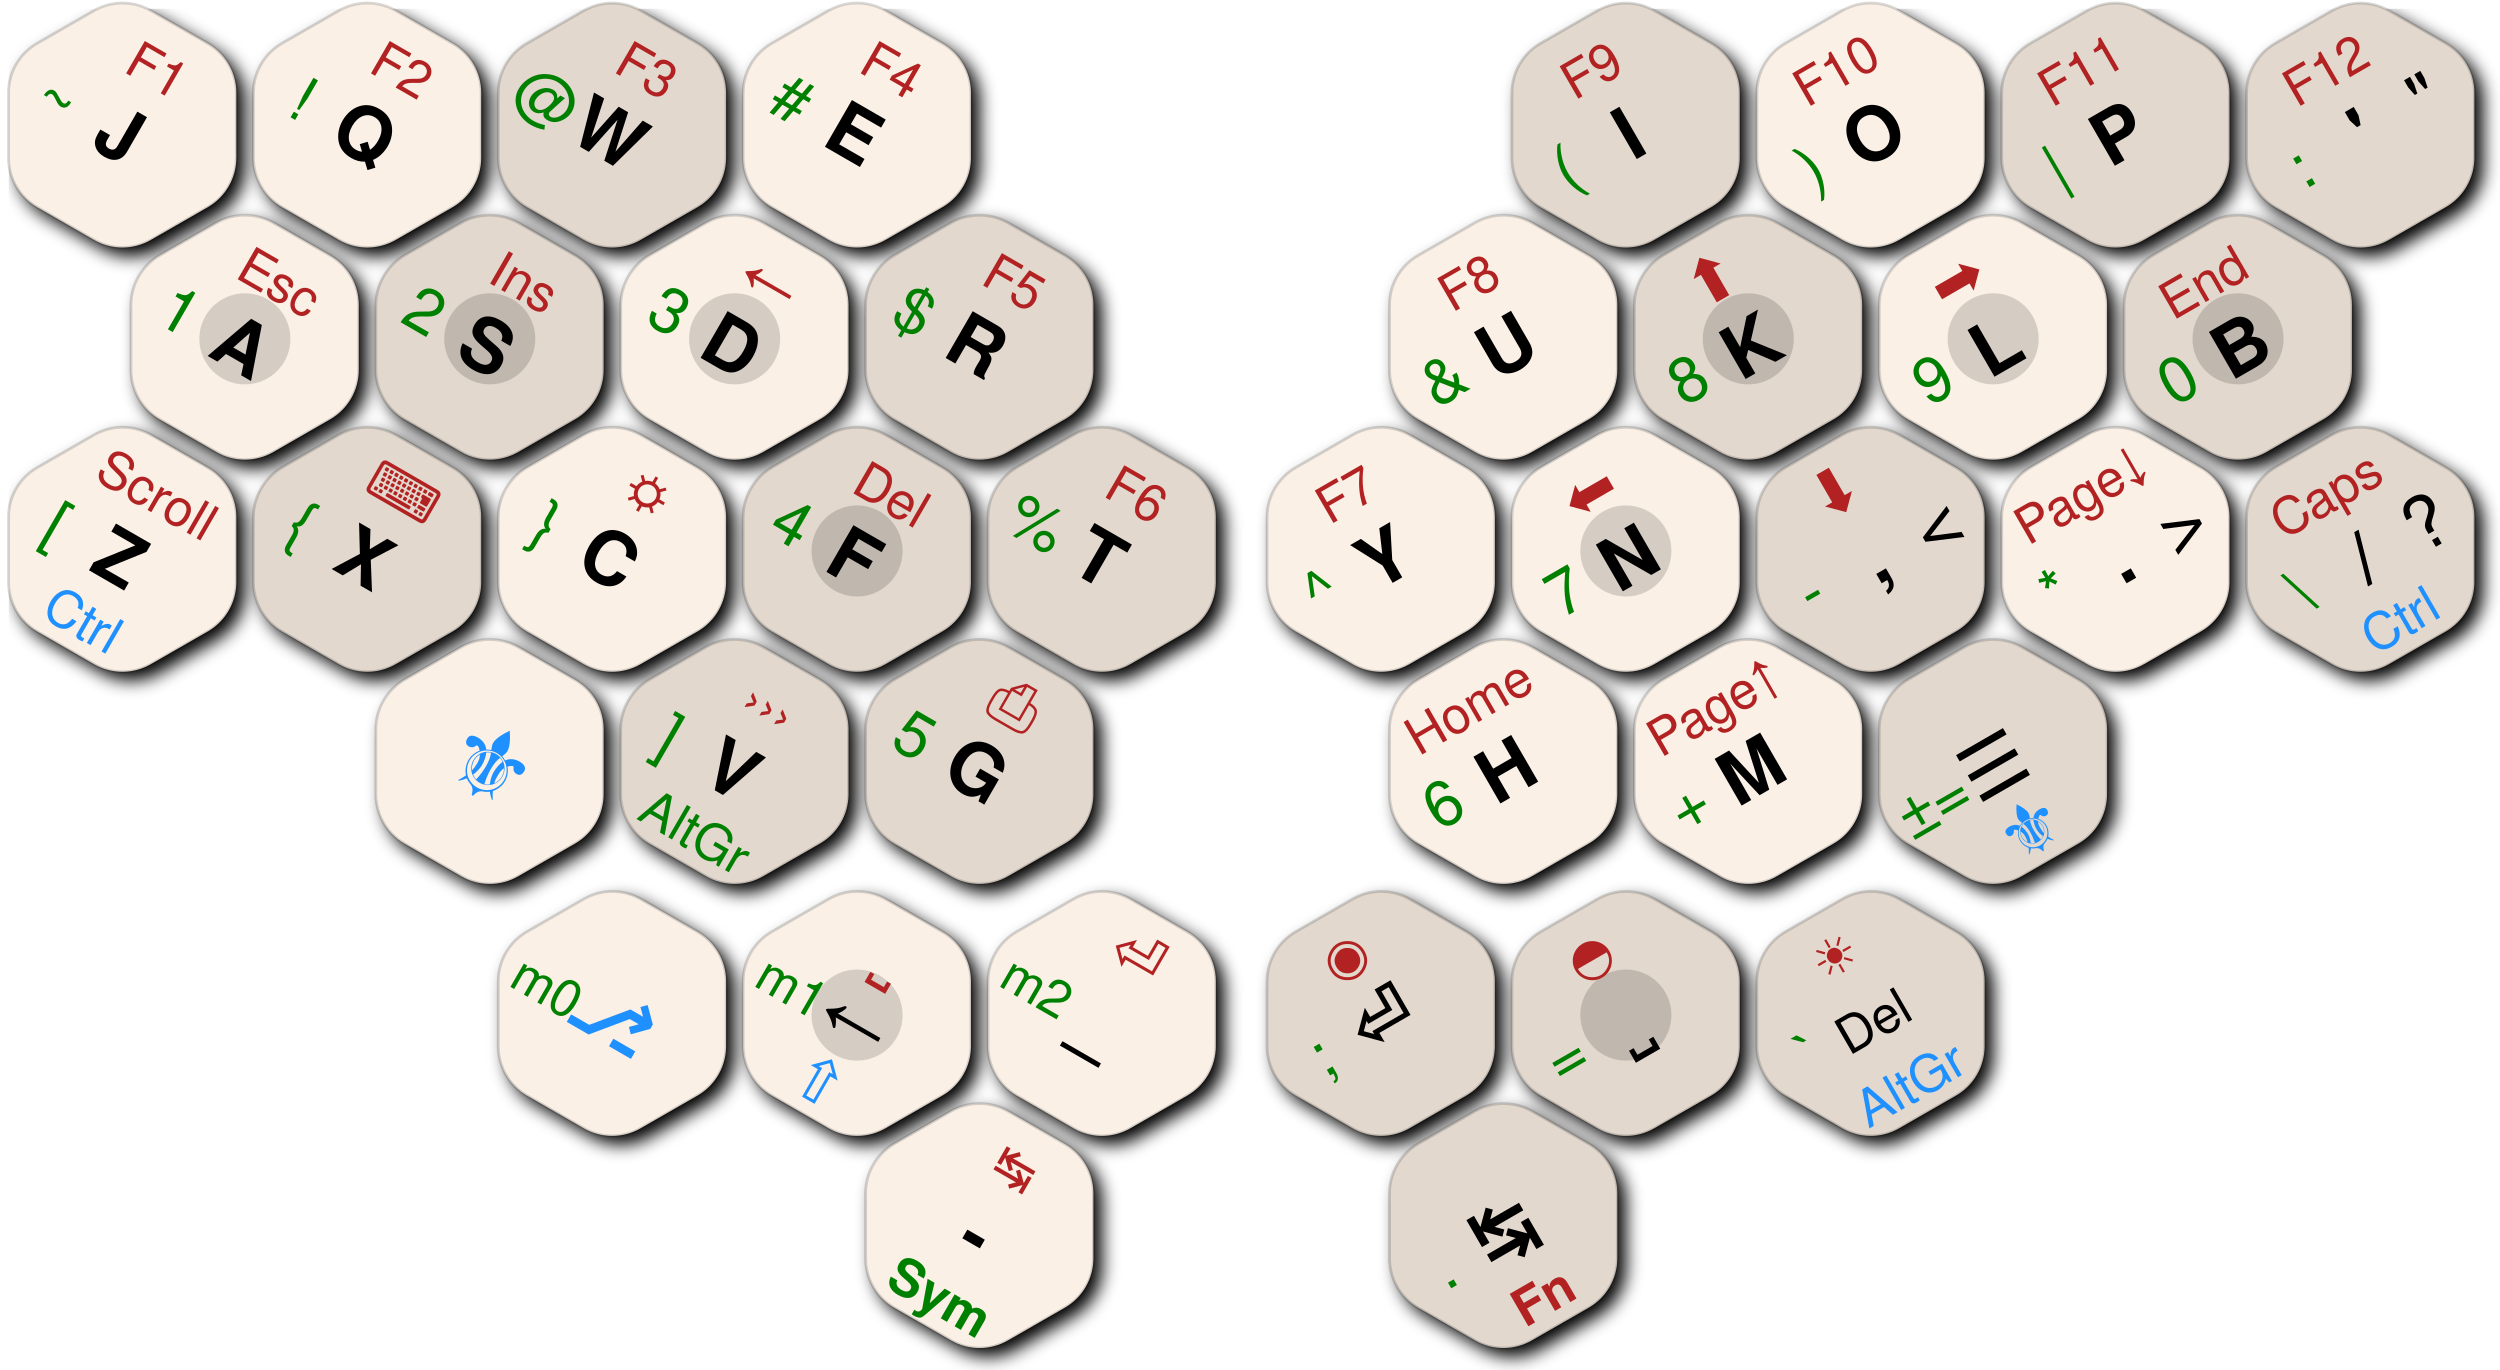
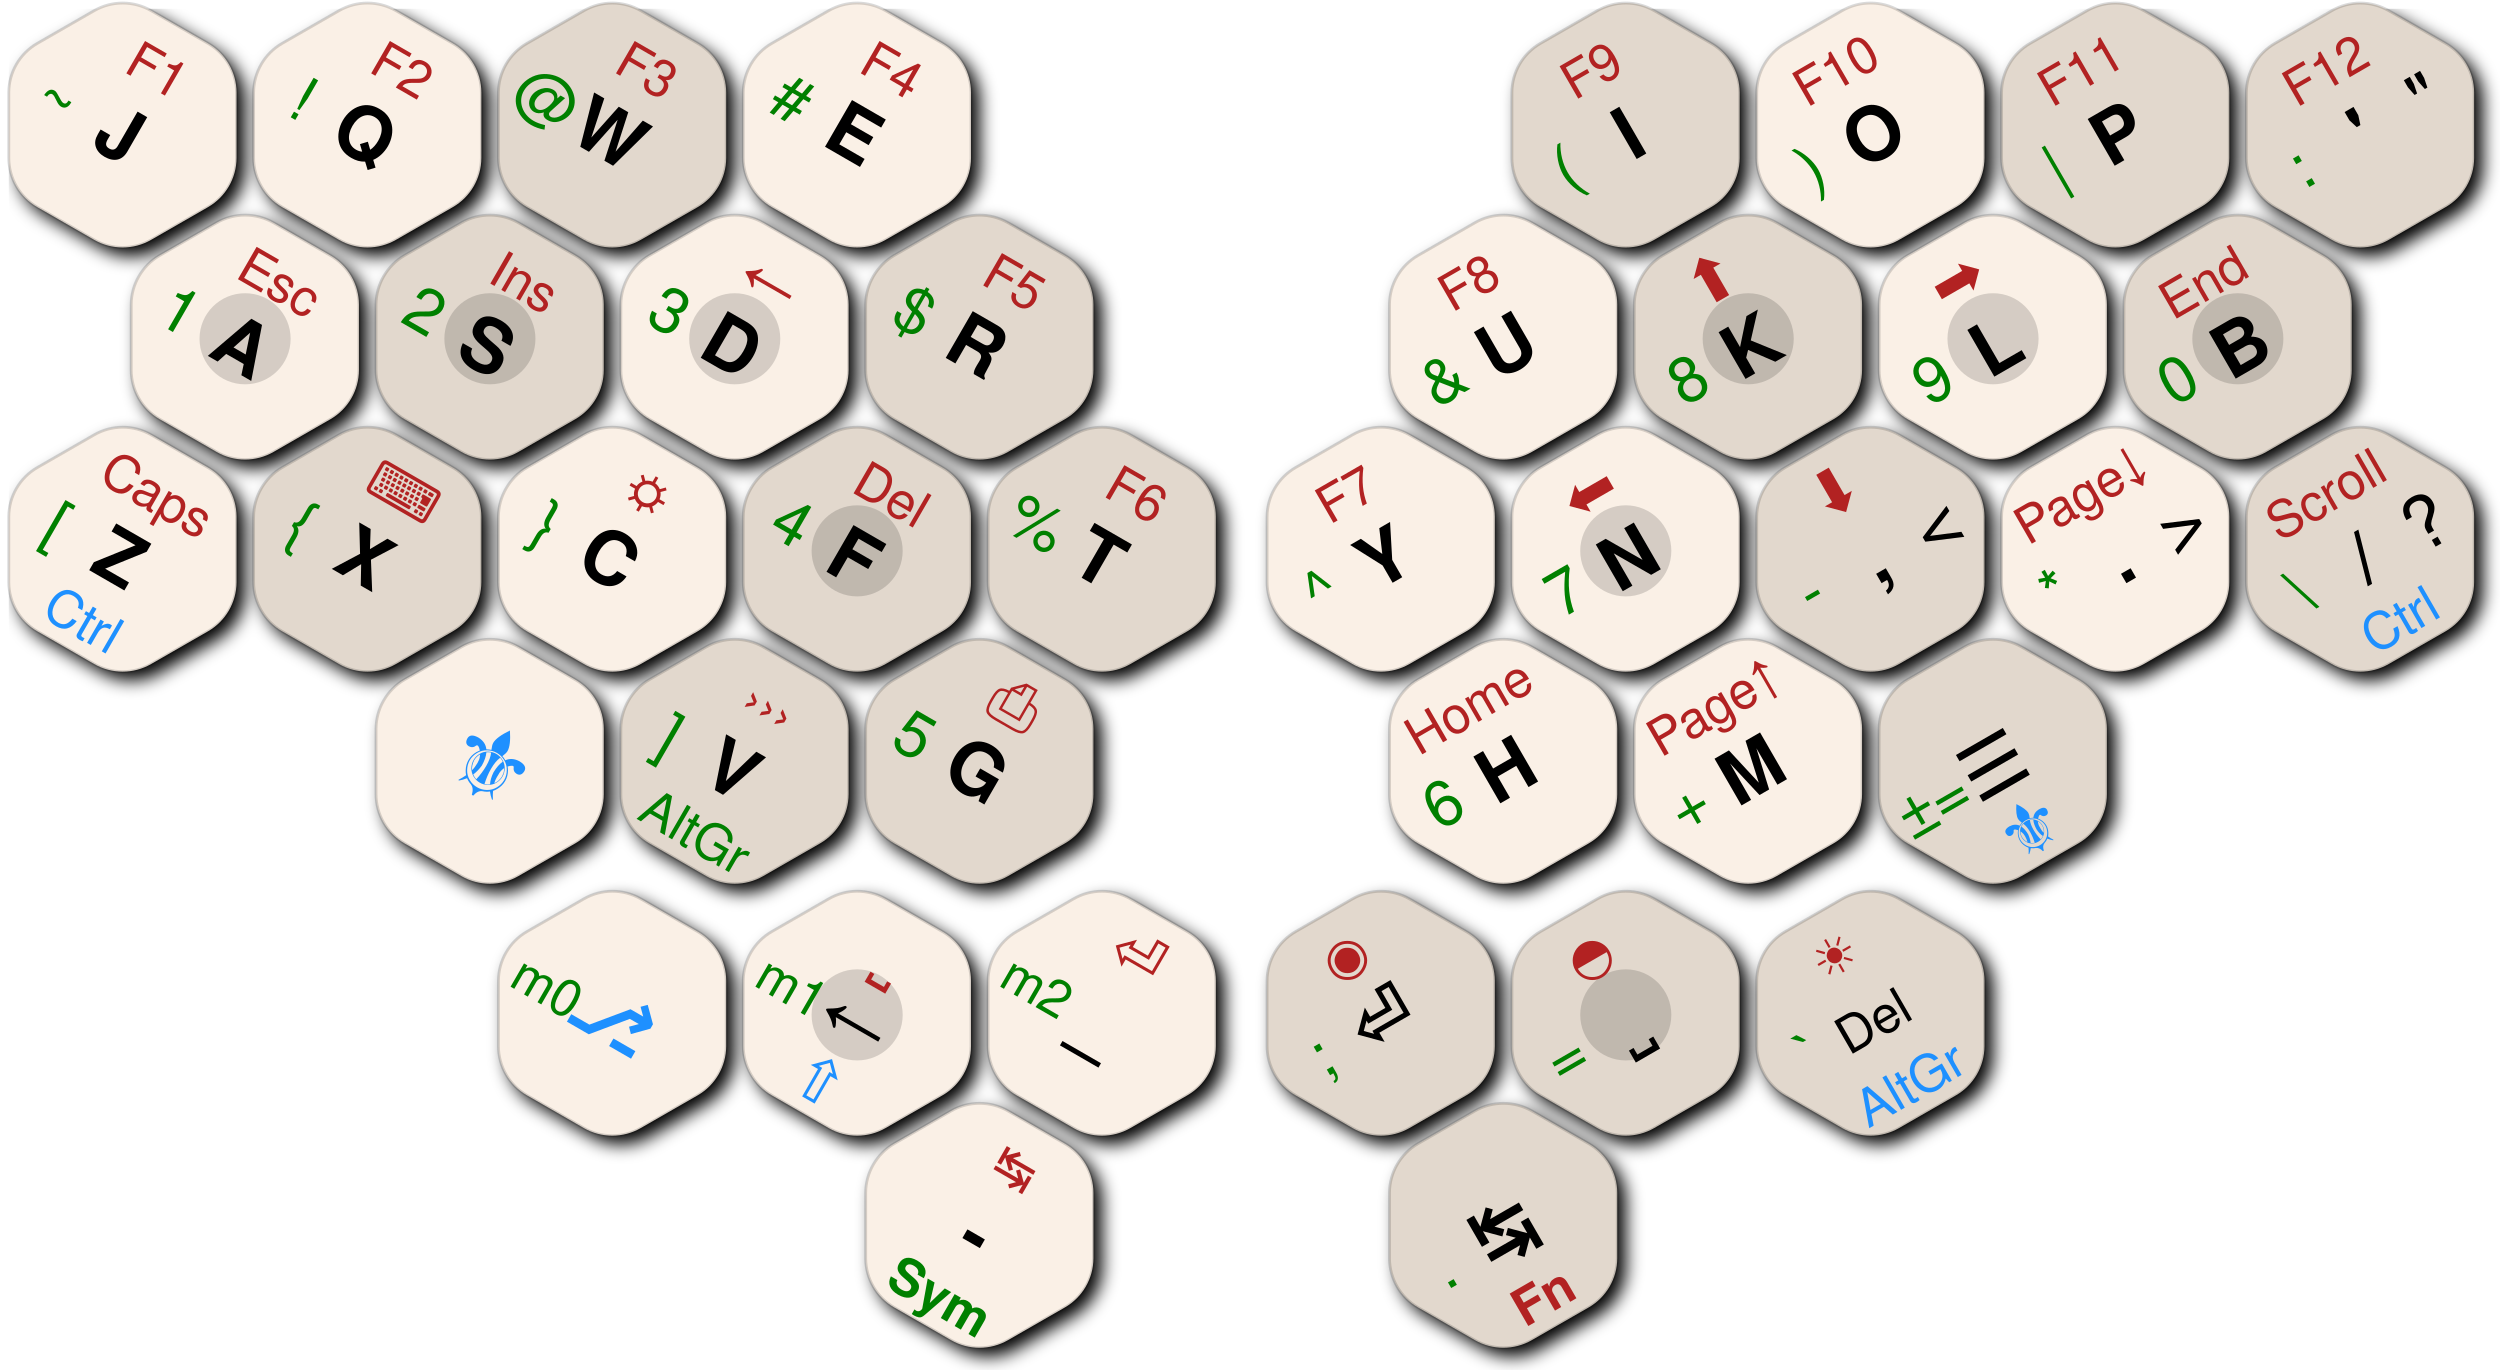
- <svg xmlns="http://www.w3.org/2000/svg" xmlns:xlink="http://www.w3.org/1999/xlink" version="1.1" width="878" height="481" viewBox="78 0 878 481">
+ <svg xmlns="http://www.w3.org/2000/svg" xmlns:xlink="http://www.w3.org/1999/xlink" version="1.1" width="220mm" height="120.5mm" viewBox="78 0 878 481">
  <defs>
    <path id="hex" d="M0 22.5 a20 20 0 0 1 10 -17.25            l20 -11.5 a20 20 0 0 1 20 0            l20 11.5 a20 20 0 0 1 10 17.25            v23 a20 20 0 0 1 -10 17.25            l-20 11.5 a20 20 0 0 1 -20 0            l-20 -11.5 a20 20 0 0 1 -10 -17.25 Z" stroke-width="1" stroke="black" stroke-opacity="0.15" />
    <rect id="square" width="70" height="70" rx="20" ry="20" stroke-width="3" stroke="black" />
    <circle id="home" cx="40" cy="34.5" r="16" fill="black" fill-opacity="0.15" />
    <g id="col2">
      <use xlink:href="#hex" />
      <use xlink:href="#hex" x="43" y="74.5" />
    </g>
    <g id="col3">
      <use xlink:href="#col2" />
      <use xlink:href="#hex" x="86" y="149" />
    </g>
    <g id="colh">
      <use xlink:href="#col3" />
      <use xlink:href="#home" x="43" y="74.5" />
    </g>
    <g id="halfboard" fill="linen">
      <use xlink:href="#col2" x="0" y="149" fill="#e2d8cd" />
      <use xlink:href="#colh" x="43" y="74.5" fill="#e2d8cd" />
      <use xlink:href="#colh" x="86" y="0" />
      <use xlink:href="#hex" x="215" y="223.5" />
      <use xlink:href="#colh" x="172" y="0" fill="#e2d8cd" />
      <use xlink:href="#colh" x="258" y="0" />
      <use xlink:href="#hex" x="344" y="0" />
      <use xlink:href="#hex" x="0" y="312" />
      <use xlink:href="#hex" x="86" y="312" />
      <use xlink:href="#hex" x="172" y="312" />
      <use xlink:href="#hex" x="43" y="386.5" />
      <use xlink:href="#home" x="86" y="312" />
    </g>
    <g id="halfboard-inv" fill="#e2d8cd">
      <use xlink:href="#col2" x="0" y="149" fill="linen" />
      <use xlink:href="#colh" x="43" y="74.5" fill="linen" />
      <use xlink:href="#colh" x="86" y="0" />
      <use xlink:href="#hex" x="215" y="223.5" />
      <use xlink:href="#colh" x="172" y="0" fill="linen" />
      <use xlink:href="#colh" x="258" y="0" />
      <use xlink:href="#hex" x="344" y="0" />
      <use xlink:href="#hex" x="0" y="312" />
      <use xlink:href="#hex" x="86" y="312" />
      <use xlink:href="#hex" x="172" y="312" />
      <use xlink:href="#hex" x="43" y="386.5" />
      <use xlink:href="#home" x="86" y="312" />
    </g>
    <filter id="shadow">
      <feGaussianBlur in="SourceAlpha" stdDeviation="3" />
      <feOffset dx="3" dy="3" />
    </filter>
  </defs>
  <g transform="translate(514,10)" filter="url(#shadow)">
    <use xlink:href="#halfboard-inv" x="9" />
    <use xlink:href="#halfboard" x="9" transform="scale(-1,1)" />
  </g>
  <g transform="translate(514,10)" font-family="Helvetica, sans-serif" font-size="22">
    <use xlink:href="#halfboard-inv" x="9" />
    <use xlink:href="#halfboard" x="9" transform="scale(-1,1)" />
    <g transform="translate(-50,37)" id="left-alpha" font-size="26" font-weight="bold">
      <text transform="translate(-344,0)     rotate(30)">J</text>
      <text transform="translate(-258,0)     rotate(30)">Q</text>
      <text transform="translate(-172,0)     rotate(30)">W</text>
      <text transform="translate(-86,0)      rotate(30)">E</text>
      <text transform="translate(-43,74.5)   rotate(30)">R</text>
      <text transform="translate(0,149)      rotate(30)">T</text>
      <text transform="translate(-301,74.5)  rotate(30)">A</text>
      <text transform="translate(-215,74.5)  rotate(30)">S</text>
      <text transform="translate(-129,74.5)  rotate(30)">D</text>
      <text transform="translate(-86,149)    rotate(30)">F</text>
      <text transform="translate(-43,223.5)  rotate(30)">G</text>
      <text transform="translate(-344,149)   rotate(30)">Z</text>
      <text transform="translate(-258,149)   rotate(30)">X</text>
      <text transform="translate(-172,149)   rotate(30)">C</text>
      <text transform="translate(-129,223.5) rotate(30)">V</text>
      <text transform="translate(-215,223.5) rotate(30)" style="fill:dodgerblue" font-size="36">⚜</text>
      <text transform="translate(-172,312)   rotate(30)" style="fill:dodgerblue">⎇</text>
      <text transform="translate(-86,312)    rotate(30)">←</text>
      <text transform="translate(-0,312)     rotate(30)">_</text>
      <text transform="translate(-43,386.5)  rotate(30)">-</text>
    </g>
    <g transform="translate(50,37)" id="right-alpha" font-size="26" font-weight="bold">
      <text transform="translate(0,149)     rotate(-30)">Y</text>
      <text transform="translate(43,74.5)   rotate(-30)">U</text>
      <text transform="translate(86,0)      rotate(-30)">I</text>
      <text transform="translate(172,0)     rotate(-30)">O</text>
      <text transform="translate(258,0)     rotate(-30)">P</text>
      <text transform="translate(344,0)     rotate(-30)">'</text>
      <text transform="translate(43,223.5)  rotate(-30)">H</text>
      <text transform="translate(86,149)    rotate(-30)">N</text>
      <text transform="translate(129,74.5)  rotate(-30)">K</text>
      <text transform="translate(215,74.5)  rotate(-30)">L</text>
      <text transform="translate(301,74.5)  rotate(-30)">B</text>
      <text transform="translate(129,223.5) rotate(-30)">M</text>
      <text transform="translate(172,149)   rotate(-30)">,</text>
      <text transform="translate(258,149)   rotate(-30)">.</text>
      <text transform="translate(344,149)   rotate(-30)">/</text>
      <text transform="translate(215,223.5) rotate(-30)">☰</text>
      <text transform="translate(0,312)     rotate(-30)">⏎</text>
      <text transform="translate(86,312)    rotate(-30)" font-weight="normal">⎵</text>
      <text transform="translate(172,312)   rotate(-30)" font-size="18" font-weight="normal">Del</text>
      <text transform="translate(43,386.5)  rotate(-30)">↹</text>
    </g>
    <g transform="translate(72,25)" id="right-alpha2" font-size="26">
      <text transform="translate(344,0)     rotate(-30)">"</text>
      <text transform="translate(172,149)   rotate(-30)">&lt;</text>
      <text transform="translate(258,149)   rotate(-30)">&gt;</text>
      <text transform="translate(344,149)   rotate(-30)">?</text>
    </g>
    <g transform="translate(-63,59)" id="left-mods" style="fill:dodgerblue">
      <text transform="translate(-344,149)   rotate(30)" font-size="18">Ctrl</text>
      <text transform="translate(-129,223.5) rotate(30)" style="fill:green" font-size="18">AltGr</text>
      <text transform="translate(-86,312)    rotate(30)">⇧</text>
      <text transform="translate(-43,386.5)  rotate(30)" style="fill:green" font-size="18" font-weight="bold">Sym</text>
    </g>
    <g transform="translate(63,59)" id="right-mods" style="fill:dodgerblue">
      <text transform="translate(344,149)   rotate(-30)" font-size="18">Ctrl</text>
      <text transform="translate(215,223.5) rotate(-30)" font-size="26">⚜</text>
      <text transform="translate(172,312)   rotate(-30)" font-size="18">AltGr</text>
      <text transform="translate(43,386.5)  rotate(-30)" style="fill:firebrick" font-size="18" font-weight="bold">Fn</text>
    </g>
    <g transform="translate(-72,25)" style="fill:green" id="left-sym">
      <text transform="translate(-344,0)     rotate(30)">~</text>
      <text transform="translate(-258,0)     rotate(30)">!</text>
      <text transform="translate(-172,0)     rotate(30)">@</text>
      <text transform="translate(-86,0)      rotate(30)">#</text>
      <text transform="translate(-43,74.5)   rotate(30)">$</text>
      <text transform="translate(0,149)      rotate(30)">%</text>
      <text transform="translate(-301,74.5)  rotate(30)">1</text>
      <text transform="translate(-215,74.5)  rotate(30)">2</text>
      <text transform="translate(-129,74.5)  rotate(30)">3</text>
      <text transform="translate(-86,149)    rotate(30)">4</text>
      <text transform="translate(-43,223.5)  rotate(30)">5</text>
      <text transform="translate(-344,149)   rotate(30)">[</text>
      <text transform="translate(-258,149)   rotate(30)">{</text>
      <text transform="translate(-172,149)   rotate(30)">}</text>
      <text transform="translate(-129,223.5) rotate(30)">]</text>
      <g font-size="18">
        <text transform="translate(-172,312)   rotate(30)">m0</text>
        <text transform="translate(-86,312)    rotate(30)">m1</text>
        <text transform="translate(-0,312)     rotate(30)">m2</text>
      </g>
    </g>
    <g transform="translate(28,49)" style="fill:green" id="right-sym">
      <text transform="translate(0,149)     rotate(-30)">^</text>
      <text transform="translate(43,74.5)   rotate(-30)">&amp;</text>
      <text transform="translate(86,0)      rotate(-30)">(</text>
      <text transform="translate(172,0)     rotate(-30)">)</text>
      <text transform="translate(258,0)     rotate(-30)">|</text>
      <text transform="translate(344,0)     rotate(-30)">:</text>
      <text transform="translate(43,223.5)  rotate(-30)">6</text>
      <text transform="translate(86,149)    rotate(-30)">7</text>
      <text transform="translate(129,74.5)  rotate(-30)">8</text>
      <text transform="translate(215,74.5)  rotate(-30)">9</text>
      <text transform="translate(301,74.5)  rotate(-30)">0</text>
      <text transform="translate(129,223.5) rotate(-30)">+</text>
      <text transform="translate(172,149)   rotate(-30)">-</text>
      <text transform="translate(258,149)   rotate(-30)">*</text>
      <text transform="translate(344,149)   rotate(-30)">\</text>
      <text transform="translate(215,223.5) rotate(-30)">±=</text>
      <text transform="translate(0,312)     rotate(-30)">;</text>
      <text transform="translate(86,312)    rotate(-30)">=</text>
      <text transform="translate(172,312)   rotate(-30)">`</text>
      <text transform="translate(43,386.5)  rotate(-30)">.</text>
    </g>
    <g transform="translate(-37,15)" style="fill:firebrick" id="left-fn" font-size="18">
      <text transform="translate(-344,0)     rotate(30)">F1</text>
      <text transform="translate(-258,0)     rotate(30)">F2</text>
      <text transform="translate(-172,0)     rotate(30)">F3</text>
      <text transform="translate(-86,0)      rotate(30)">F4</text>
      <text transform="translate(-43,74.5)   rotate(30)">F5</text>
      <text transform="translate(0,149)      rotate(30)">F6</text>
      <text transform="translate(-301,74.5)  rotate(30)">Esc</text>
      <text transform="translate(-215,74.5)  rotate(30)">Ins</text>
      <text transform="translate(-129,74.5)  rotate(30)" font-size="22">←</text>
      <text transform="translate(-86,149)    rotate(30)">Del</text>
      <text transform="translate(-43,223.5)  rotate(30)" font-size="22">⎙</text>
-       <text transform="translate(-344,149)   rotate(30)">Scroll</text>
+       <text transform="translate(-344,149)   rotate(30)">Caps</text>
      <text transform="translate(-258,149)   rotate(30)">⌨</text>
      <text transform="translate(-172,149)   rotate(30)">☼</text>
      <text transform="translate(-129,223.5) rotate(30)">›››</text>
      <g font-size="22">
        <text transform="translate(-86,312)    rotate(30)">⎵</text>
        <text transform="translate(-0,312)     rotate(30)">⏎</text>
      </g>
      <text transform="translate(-43,386.5)  rotate(30)">↹</text>
    </g>
    <g transform="translate(37,15)" style="fill:firebrick" id="right-fn" font-size="18">
      <text transform="translate(0,149)     rotate(-30)">F7</text>
      <text transform="translate(43,74.5)   rotate(-30)">F8</text>
      <text transform="translate(86,0)      rotate(-30)">F9</text>
      <text transform="translate(172,0)     rotate(-30)">F10</text>
      <text transform="translate(258,0)     rotate(-30)">F11</text>
      <text transform="translate(344,0)     rotate(-30)">F12</text>
      <text transform="translate(43,223.5)  rotate(-30)">Home</text>
      <g font-size="22">
        <text transform="translate(86,149)    rotate(-30)">⬅</text>
        <text transform="translate(129,74.5)  rotate(-30)">⬆</text>
        <text transform="translate(215,74.5)  rotate(-30)">➡</text>
      </g>
      <text transform="translate(301,74.5)  rotate(-30)">End</text>
      <text transform="translate(129,223.5) rotate(-30)">Page↑</text>
      <text transform="translate(172,149)   rotate(-30)" font-size="22">⬇</text>
      <text transform="translate(258,149)   rotate(-30)">Page↓</text>
-       <text transform="translate(344,149)   rotate(-30)">Caps</text>
+       <text transform="translate(344,149)   rotate(-30)">Scroll</text>
      <text transform="translate(0,312)     rotate(-30)">◉</text>
      <text transform="translate(86,312)    rotate(-30)">◓</text>
      <text transform="translate(172,312)   rotate(-30)">☀</text>
    </g>
  </g>
  <style>
    
      text{
        text-anchor: middle;
	dominant-baseline: middle;
      }
    
</style>
</svg>
